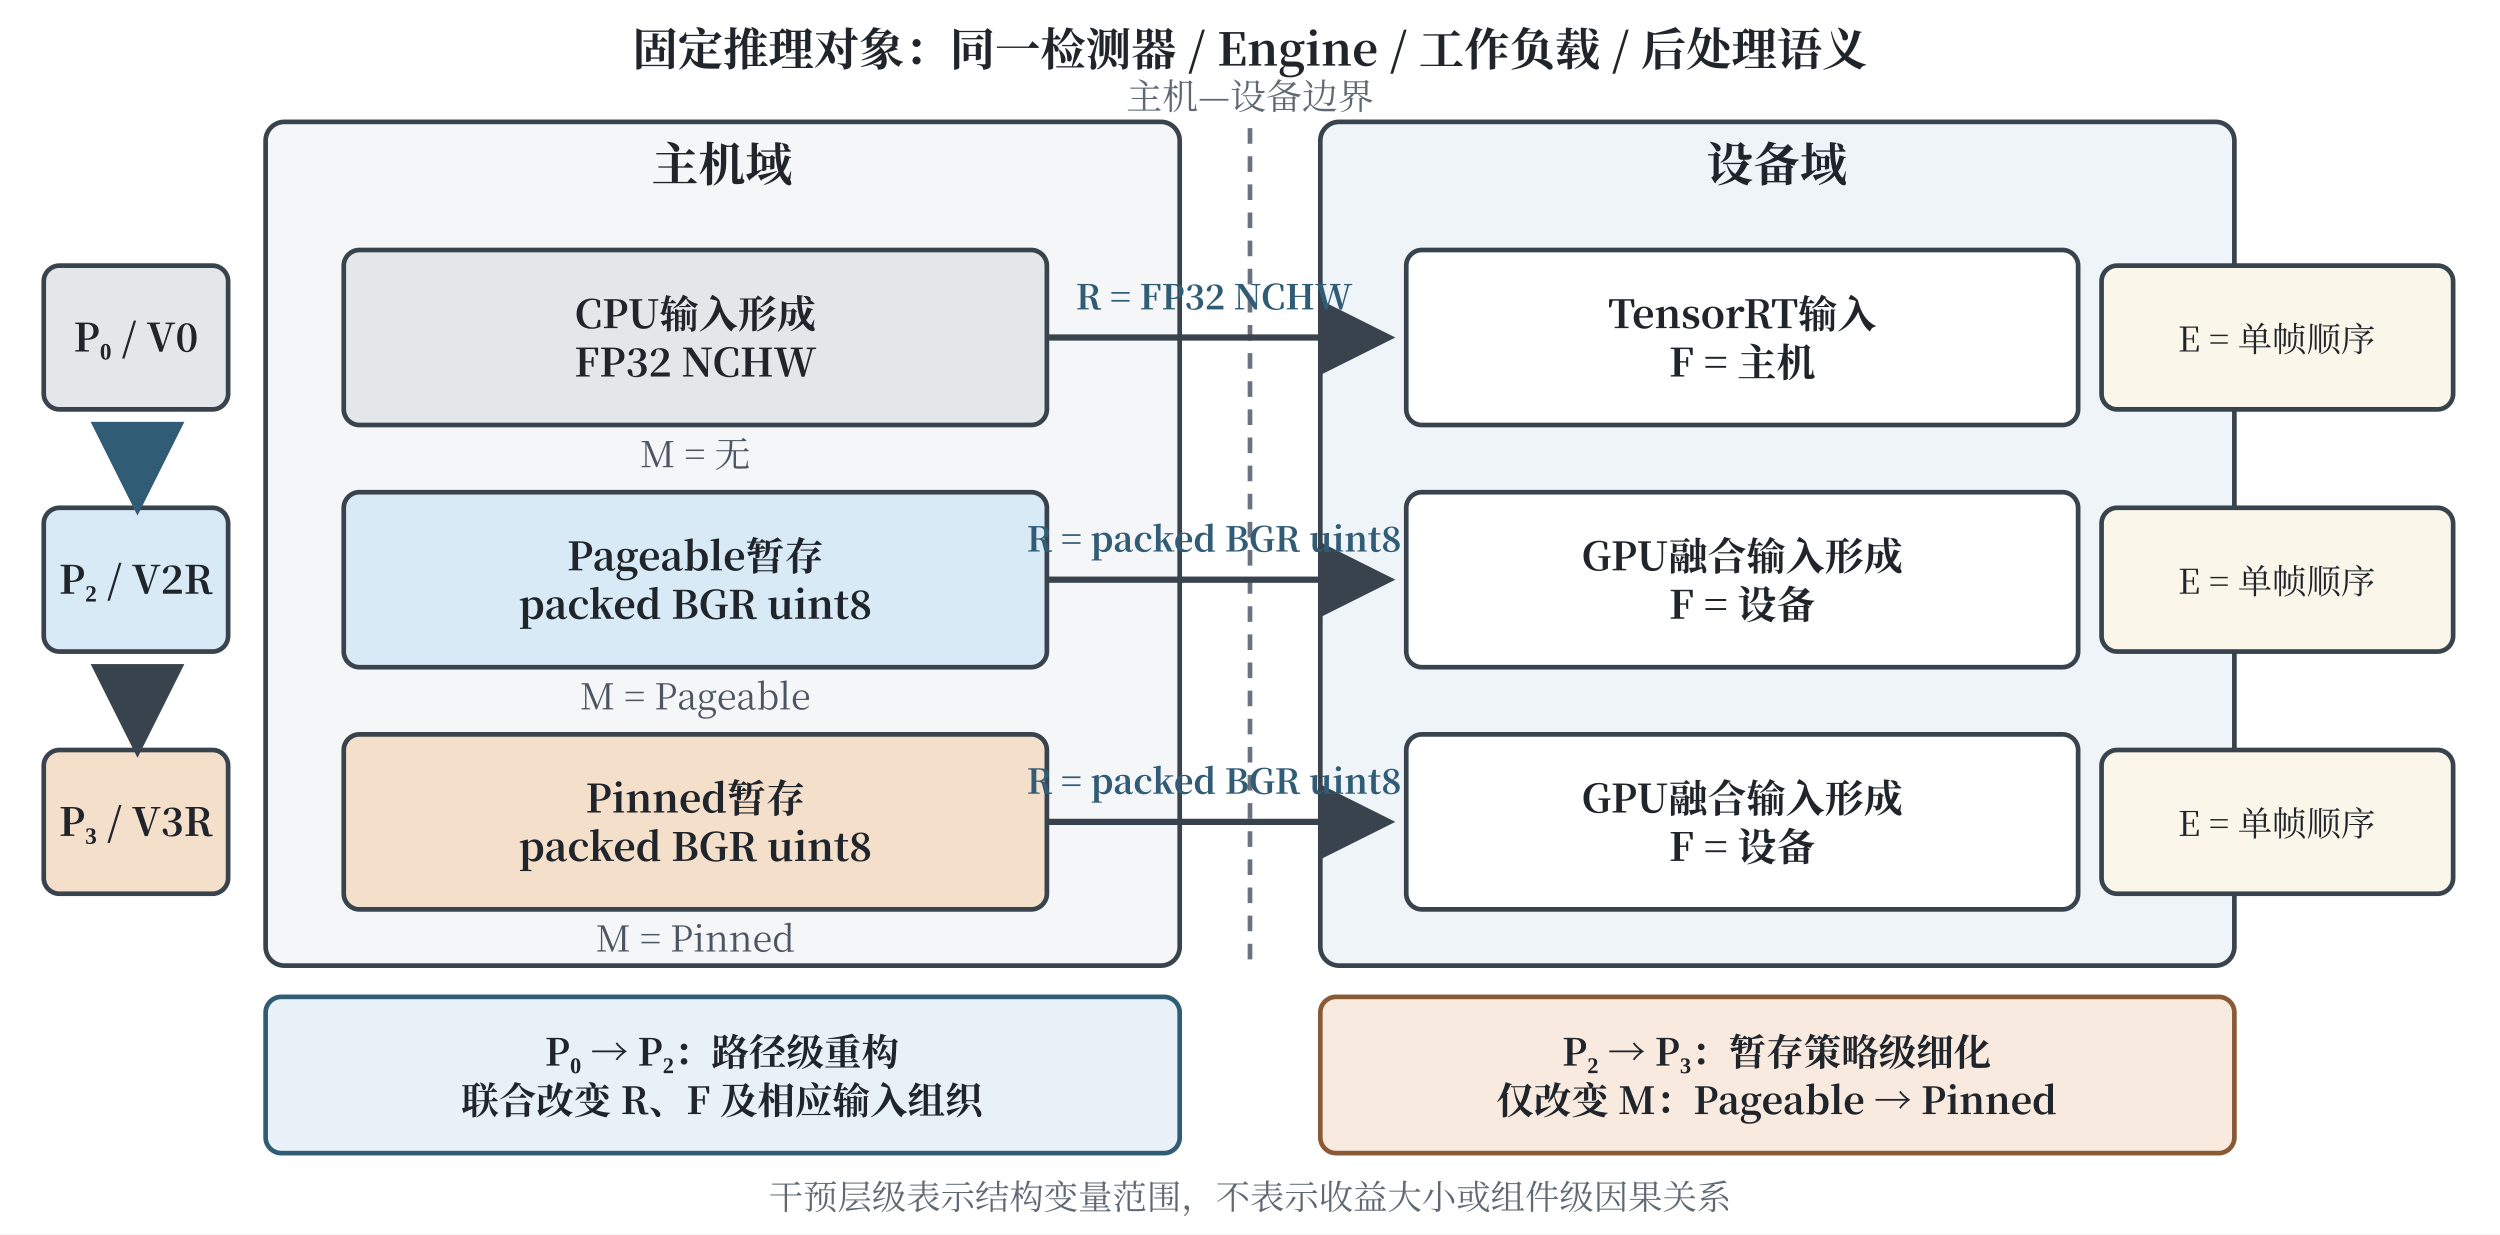
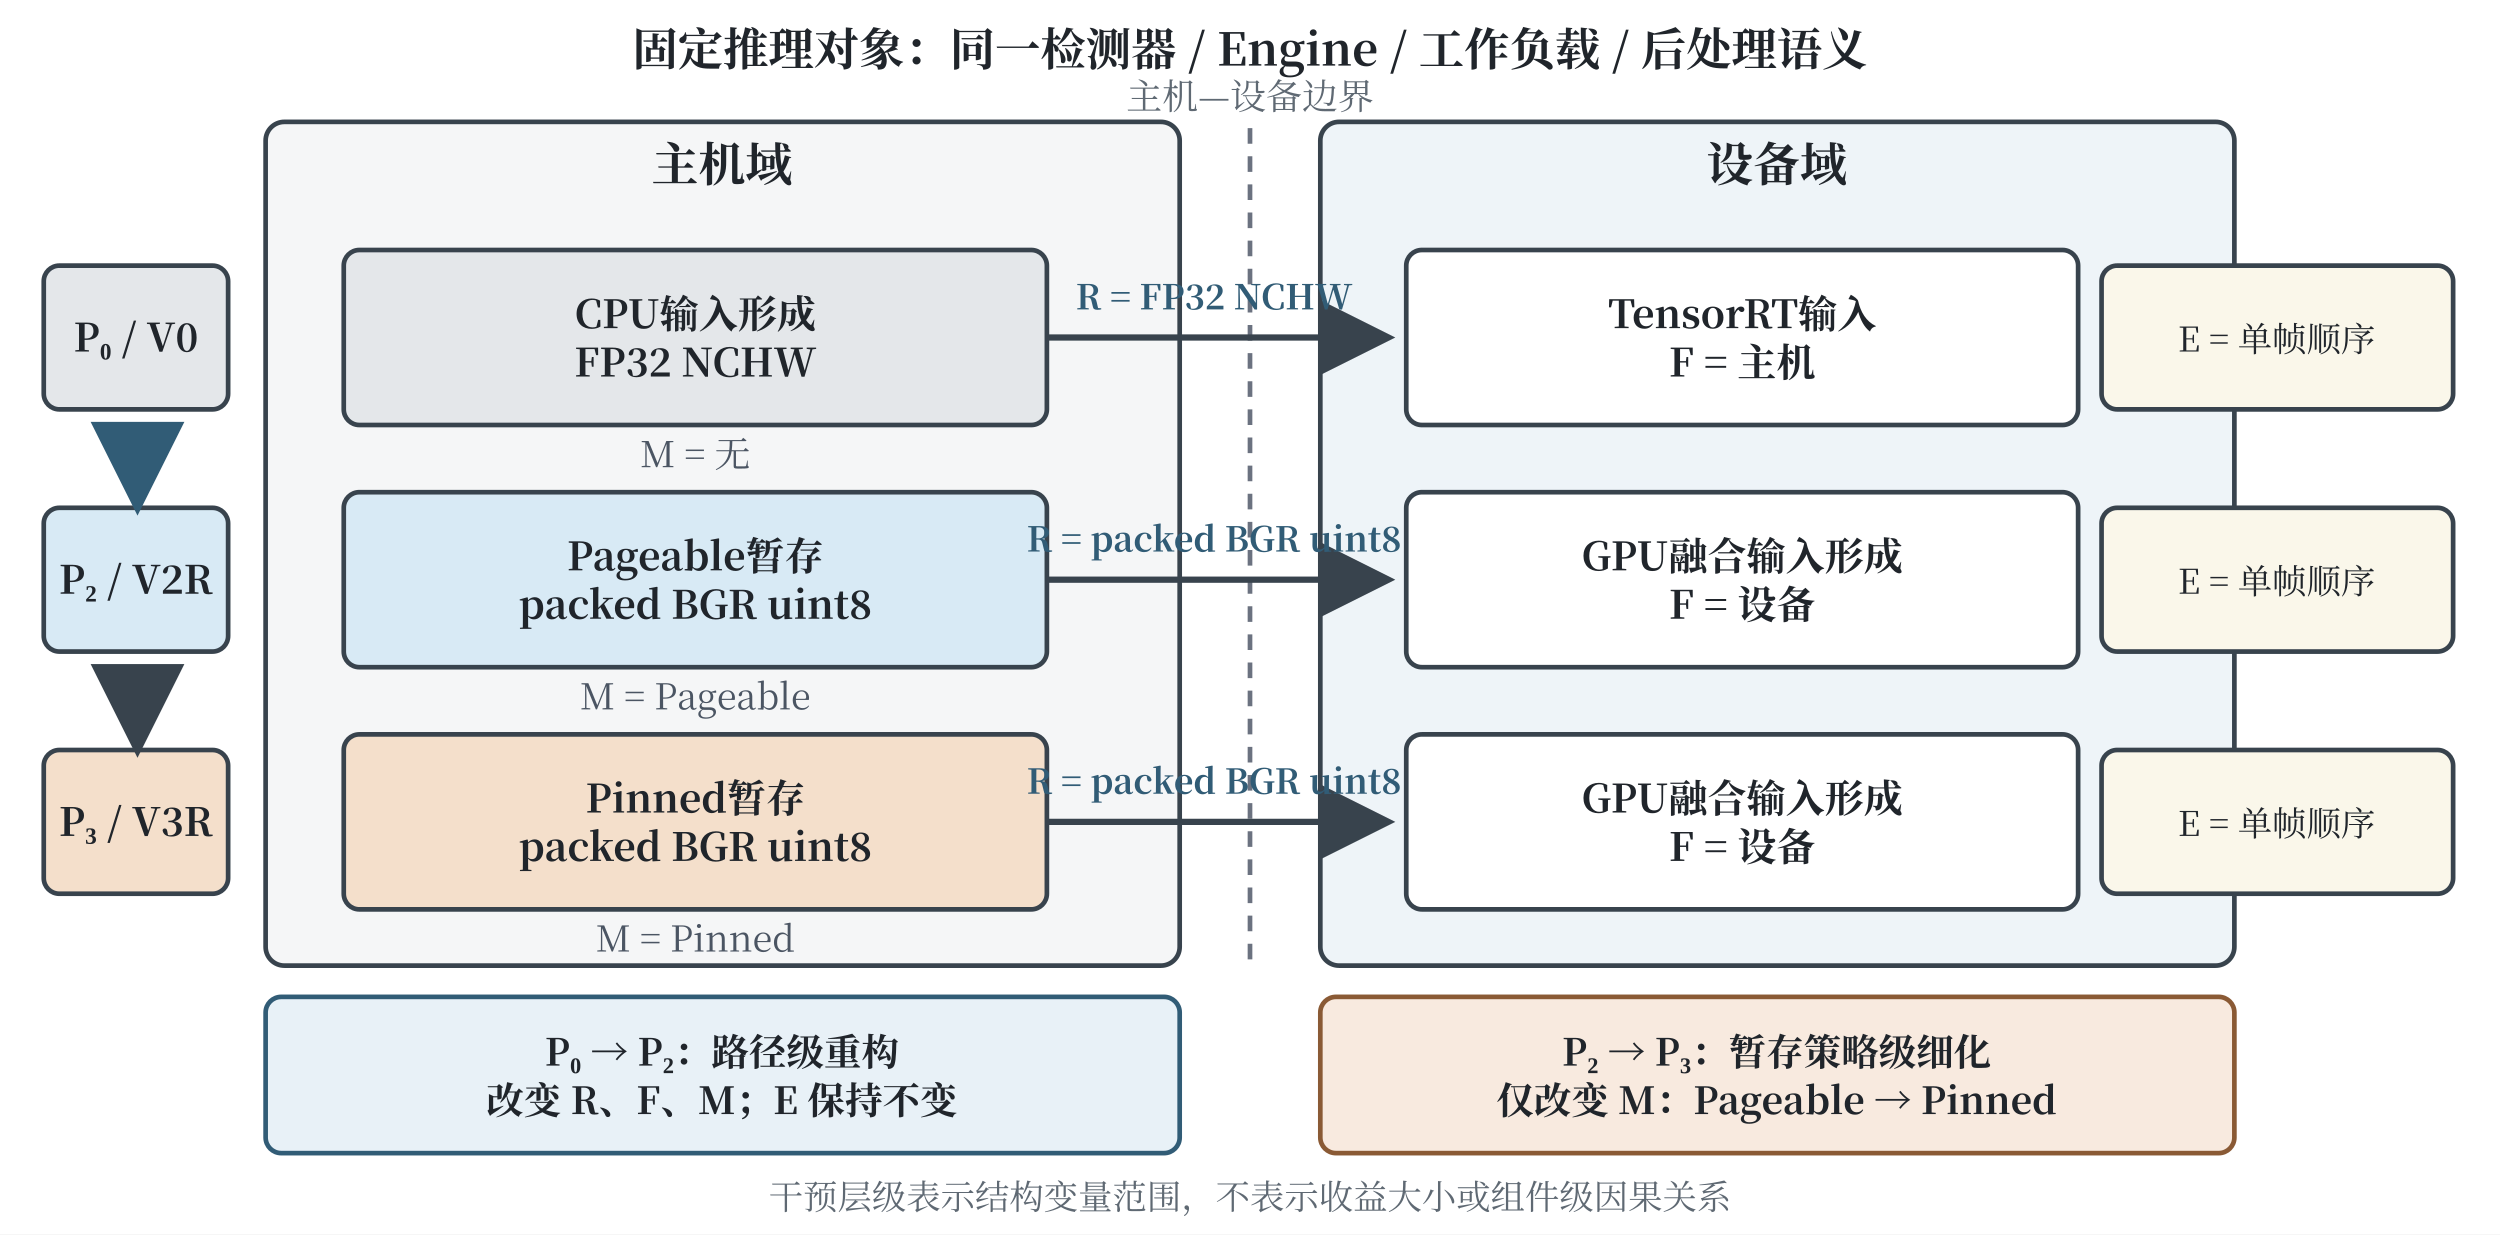
<svg xmlns="http://www.w3.org/2000/svg" width="160mm" height="79mm" viewBox="0 0 1600 790" role="img">
  <defs>
    <marker id="arrow" markerWidth="12" markerHeight="12" refX="10" refY="6" orient="auto" markerUnits="strokeWidth">
      <path d="M0,0 L12,6 L0,12 z" fill="#38434d" />
    </marker>
    <marker id="blue-arrow" markerWidth="12" markerHeight="12" refX="10" refY="6" orient="auto" markerUnits="strokeWidth">
      <path d="M0,0 L12,6 L0,12 z" fill="#315c76" />
    </marker>
  </defs>
  <rect width="1600" height="790" fill="#ffffff" />
  <text x="800" y="42" text-anchor="middle" font-family="Noto Serif CJK SC,Liberation Serif,serif" font-size="29" font-weight="700" fill="#20252b">固定推理对象：同一检测器 / Engine / 工作负载 / 后处理语义</text>
  <rect x="170" y="78" width="585" height="540" rx="12" fill="#f5f6f7" stroke="#38434d" stroke-width="3" />
  <rect x="845" y="78" width="585" height="540" rx="12" fill="#eef4f8" stroke="#38434d" stroke-width="3" />
  <text x="462" y="116" text-anchor="middle" font-family="Noto Serif CJK SC,Liberation Serif,serif" font-size="30" font-weight="700" fill="#20252b">主机域</text>
  <text x="1137" y="116" text-anchor="middle" font-family="Noto Serif CJK SC,Liberation Serif,serif" font-size="30" font-weight="700" fill="#20252b">设备域</text>
  <line x1="800" y1="82" x2="800" y2="614" stroke="#6b7280" stroke-width="3" stroke-dasharray="10 8" />
  <text x="800" y="70" text-anchor="middle" font-family="Noto Serif CJK SC,Liberation Serif,serif" font-size="23" font-weight="400" fill="#5f6973">主机—设备边界</text>
  <rect x="28" y="170" width="118" height="92" rx="10" fill="#e4e7ea" stroke="#38434d" stroke-width="3" />
  <text x="87" y="225" text-anchor="middle" font-family="Noto Serif CJK SC,Liberation Serif,serif" font-size="25" font-weight="700" fill="#20252b">P₀ / V0</text>
  <rect x="220" y="160" width="450" height="112" rx="10" fill="#e4e7ea" stroke="#38434d" stroke-width="3" />
  <text x="445" y="210" text-anchor="middle" font-family="Noto Serif CJK SC,Liberation Serif,serif" font-size="25" font-weight="700" fill="#20252b">CPU输入形成</text>
  <text x="445" y="241" text-anchor="middle" font-family="Noto Serif CJK SC,Liberation Serif,serif" font-size="25" font-weight="700" fill="#20252b">FP32 NCHW</text>
  <text x="445" y="299" text-anchor="middle" font-family="Noto Serif CJK SC,Liberation Serif,serif" font-size="23" font-weight="400" fill="#4b5563">M = 无</text>
  <line x1="670" y1="216" x2="885" y2="216" stroke="#38434d" stroke-width="4" marker-end="url(#arrow)" />
  <text x="777" y="198" text-anchor="middle" font-family="Noto Serif CJK SC,Liberation Serif,serif" font-size="22" font-weight="700" fill="#315c76">R = FP32 NCHW</text>
  <rect x="900" y="160" width="430" height="112" rx="10" fill="#ffffff" stroke="#38434d" stroke-width="3" />
  <text x="1115" y="210" text-anchor="middle" font-family="Noto Serif CJK SC,Liberation Serif,serif" font-size="25" font-weight="700" fill="#20252b">TensorRT输入</text>
  <text x="1115" y="241" text-anchor="middle" font-family="Noto Serif CJK SC,Liberation Serif,serif" font-size="25" font-weight="700" fill="#20252b">F = 主机</text>
  <rect x="1345" y="170" width="225" height="92" rx="10" fill="#faf7ea" stroke="#38434d" stroke-width="3" />
  <text x="1457" y="225" text-anchor="middle" font-family="Noto Serif CJK SC,Liberation Serif,serif" font-size="22" font-weight="400" fill="#20252b">E = 单帧顺序</text>
  <rect x="28" y="325" width="118" height="92" rx="10" fill="#d8eaf5" stroke="#38434d" stroke-width="3" />
  <text x="87" y="380" text-anchor="middle" font-family="Noto Serif CJK SC,Liberation Serif,serif" font-size="25" font-weight="700" fill="#20252b">P₂ / V2R</text>
  <rect x="220" y="315" width="450" height="112" rx="10" fill="#d8eaf5" stroke="#38434d" stroke-width="3" />
  <text x="445" y="365" text-anchor="middle" font-family="Noto Serif CJK SC,Liberation Serif,serif" font-size="25" font-weight="700" fill="#20252b">Pageable暂存</text>
  <text x="445" y="396" text-anchor="middle" font-family="Noto Serif CJK SC,Liberation Serif,serif" font-size="25" font-weight="700" fill="#20252b">packed BGR uint8</text>
  <text x="445" y="454" text-anchor="middle" font-family="Noto Serif CJK SC,Liberation Serif,serif" font-size="23" font-weight="400" fill="#4b5563">M = Pageable</text>
  <line x1="670" y1="371" x2="885" y2="371" stroke="#38434d" stroke-width="4" marker-end="url(#arrow)" />
  <text x="777" y="353" text-anchor="middle" font-family="Noto Serif CJK SC,Liberation Serif,serif" font-size="22" font-weight="700" fill="#315c76">R = packed BGR uint8</text>
  <rect x="900" y="315" width="430" height="112" rx="10" fill="#ffffff" stroke="#38434d" stroke-width="3" />
  <text x="1115" y="365" text-anchor="middle" font-family="Noto Serif CJK SC,Liberation Serif,serif" font-size="25" font-weight="700" fill="#20252b">GPU融合输入形成</text>
  <text x="1115" y="396" text-anchor="middle" font-family="Noto Serif CJK SC,Liberation Serif,serif" font-size="25" font-weight="700" fill="#20252b">F = 设备</text>
  <rect x="1345" y="325" width="225" height="92" rx="10" fill="#faf7ea" stroke="#38434d" stroke-width="3" />
  <text x="1457" y="380" text-anchor="middle" font-family="Noto Serif CJK SC,Liberation Serif,serif" font-size="22" font-weight="400" fill="#20252b">E = 单帧顺序</text>
  <rect x="28" y="480" width="118" height="92" rx="10" fill="#f4dfcb" stroke="#38434d" stroke-width="3" />
  <text x="87" y="535" text-anchor="middle" font-family="Noto Serif CJK SC,Liberation Serif,serif" font-size="25" font-weight="700" fill="#20252b">P₃ / V3R</text>
  <rect x="220" y="470" width="450" height="112" rx="10" fill="#f4dfcb" stroke="#38434d" stroke-width="3" />
  <text x="445" y="520" text-anchor="middle" font-family="Noto Serif CJK SC,Liberation Serif,serif" font-size="25" font-weight="700" fill="#20252b">Pinned暂存</text>
  <text x="445" y="551" text-anchor="middle" font-family="Noto Serif CJK SC,Liberation Serif,serif" font-size="25" font-weight="700" fill="#20252b">packed BGR uint8</text>
  <text x="445" y="609" text-anchor="middle" font-family="Noto Serif CJK SC,Liberation Serif,serif" font-size="23" font-weight="400" fill="#4b5563">M = Pinned</text>
  <line x1="670" y1="526" x2="885" y2="526" stroke="#38434d" stroke-width="4" marker-end="url(#arrow)" />
  <text x="777" y="508" text-anchor="middle" font-family="Noto Serif CJK SC,Liberation Serif,serif" font-size="22" font-weight="700" fill="#315c76">R = packed BGR uint8</text>
  <rect x="900" y="470" width="430" height="112" rx="10" fill="#ffffff" stroke="#38434d" stroke-width="3" />
  <text x="1115" y="520" text-anchor="middle" font-family="Noto Serif CJK SC,Liberation Serif,serif" font-size="25" font-weight="700" fill="#20252b">GPU融合输入形成</text>
  <text x="1115" y="551" text-anchor="middle" font-family="Noto Serif CJK SC,Liberation Serif,serif" font-size="25" font-weight="700" fill="#20252b">F = 设备</text>
  <rect x="1345" y="480" width="225" height="92" rx="10" fill="#faf7ea" stroke="#38434d" stroke-width="3" />
  <text x="1457" y="535" text-anchor="middle" font-family="Noto Serif CJK SC,Liberation Serif,serif" font-size="22" font-weight="400" fill="#20252b">E = 单帧顺序</text>
  <path d="M88,272 L88,320" fill="none" stroke="#315c76" stroke-width="5" marker-end="url(#blue-arrow)" />
  <rect x="170" y="638" width="585" height="100" rx="10" fill="#e8f1f7" stroke="#315c76" stroke-width="3" />
  <text x="462" y="682" text-anchor="middle" font-family="Noto Serif CJK SC,Liberation Serif,serif" font-size="24" font-weight="700" fill="#20252b">P₀ → P₂：路径级重构</text>
-   <text x="462" y="713" text-anchor="middle" font-family="Noto Serif CJK SC,Liberation Serif,serif" font-size="24" font-weight="700" fill="#20252b">联合改变 R、F 及相应输入组织</text>
+   <text x="462" y="713" text-anchor="middle" font-family="Noto Serif CJK SC,Liberation Serif,serif" font-size="24" font-weight="700" fill="#20252b">改变 R、F、M；E 保持不变</text>
  <path d="M88,427 L88,475" fill="none" stroke="#8a5a35" stroke-width="5" marker-end="url(#arrow)" />
  <rect x="845" y="638" width="585" height="100" rx="10" fill="#f8eadf" stroke="#8a5a35" stroke-width="3" />
  <text x="1137" y="682" text-anchor="middle" font-family="Noto Serif CJK SC,Liberation Serif,serif" font-size="24" font-weight="700" fill="#20252b">P₂ → P₃：暂存策略级细化</text>
  <text x="1137" y="713" text-anchor="middle" font-family="Noto Serif CJK SC,Liberation Serif,serif" font-size="24" font-weight="700" fill="#20252b">仅改变 M：Pageable → Pinned</text>
  <text x="800" y="774" text-anchor="middle" font-family="Noto Serif CJK SC,Liberation Serif,serif" font-size="22" font-weight="400" fill="#5f6973">干预层级表示结构变量范围，不表示收益大小或组件级因果关系</text>
</svg>
